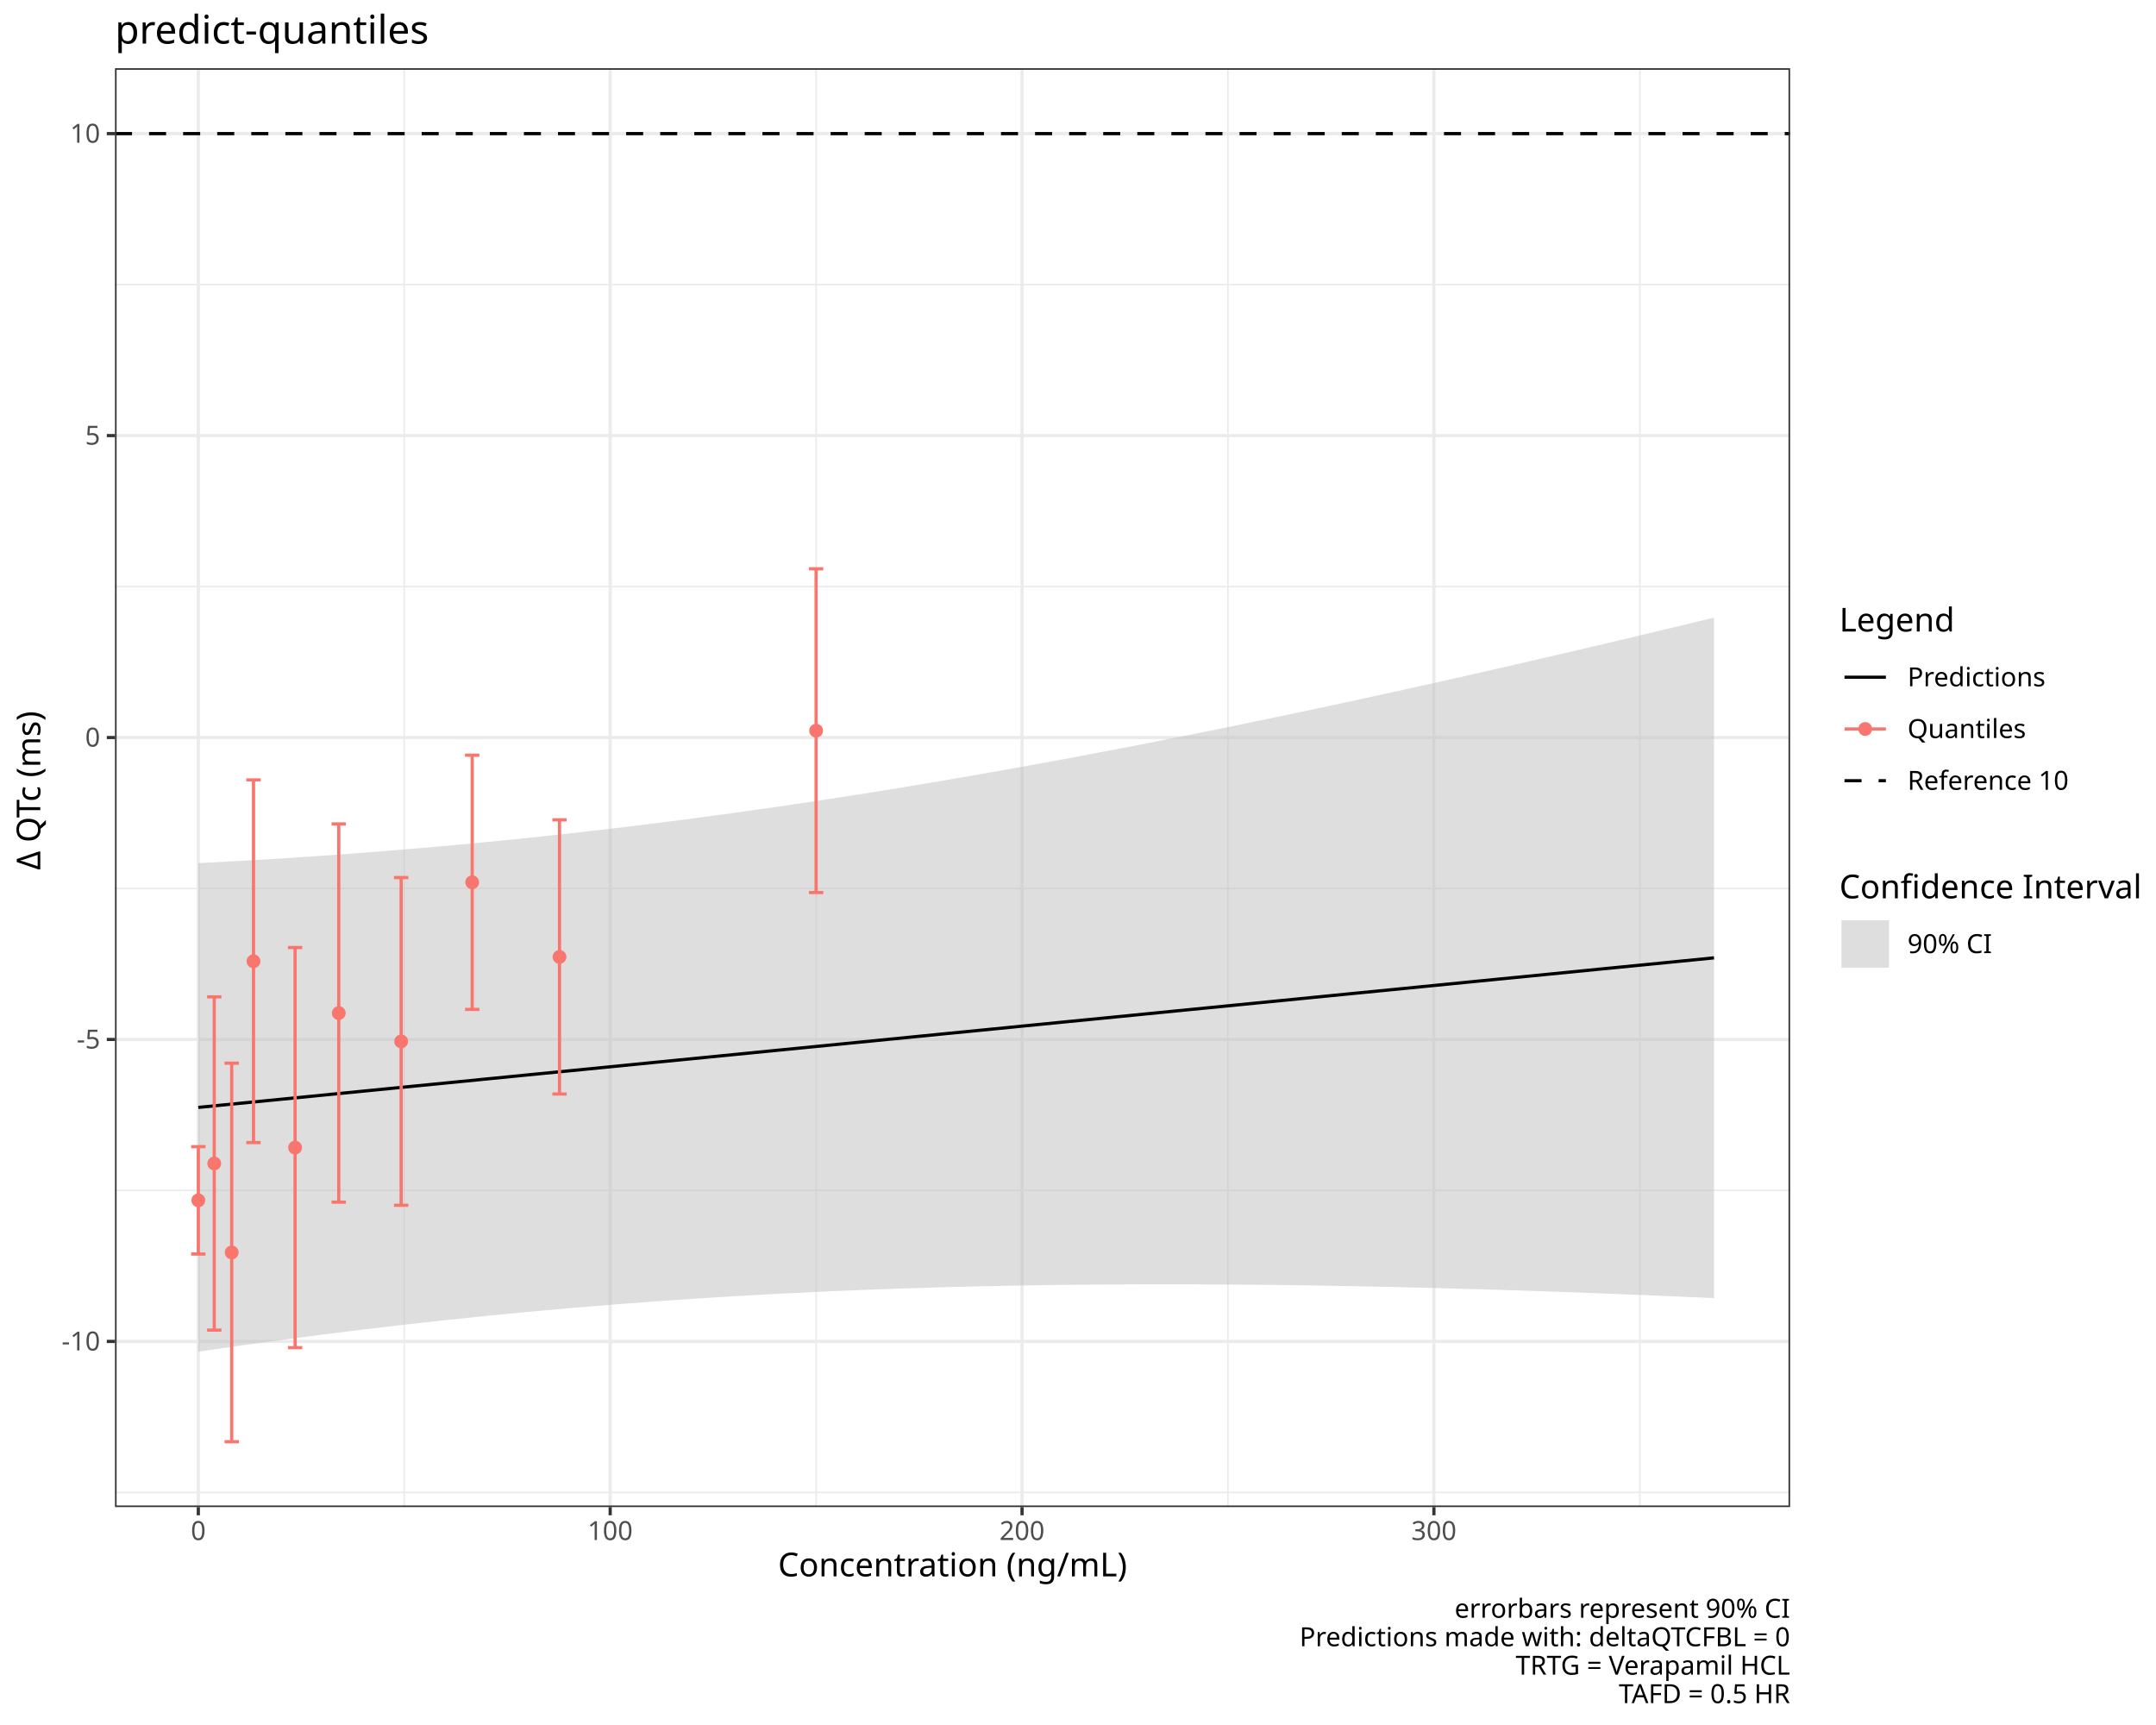
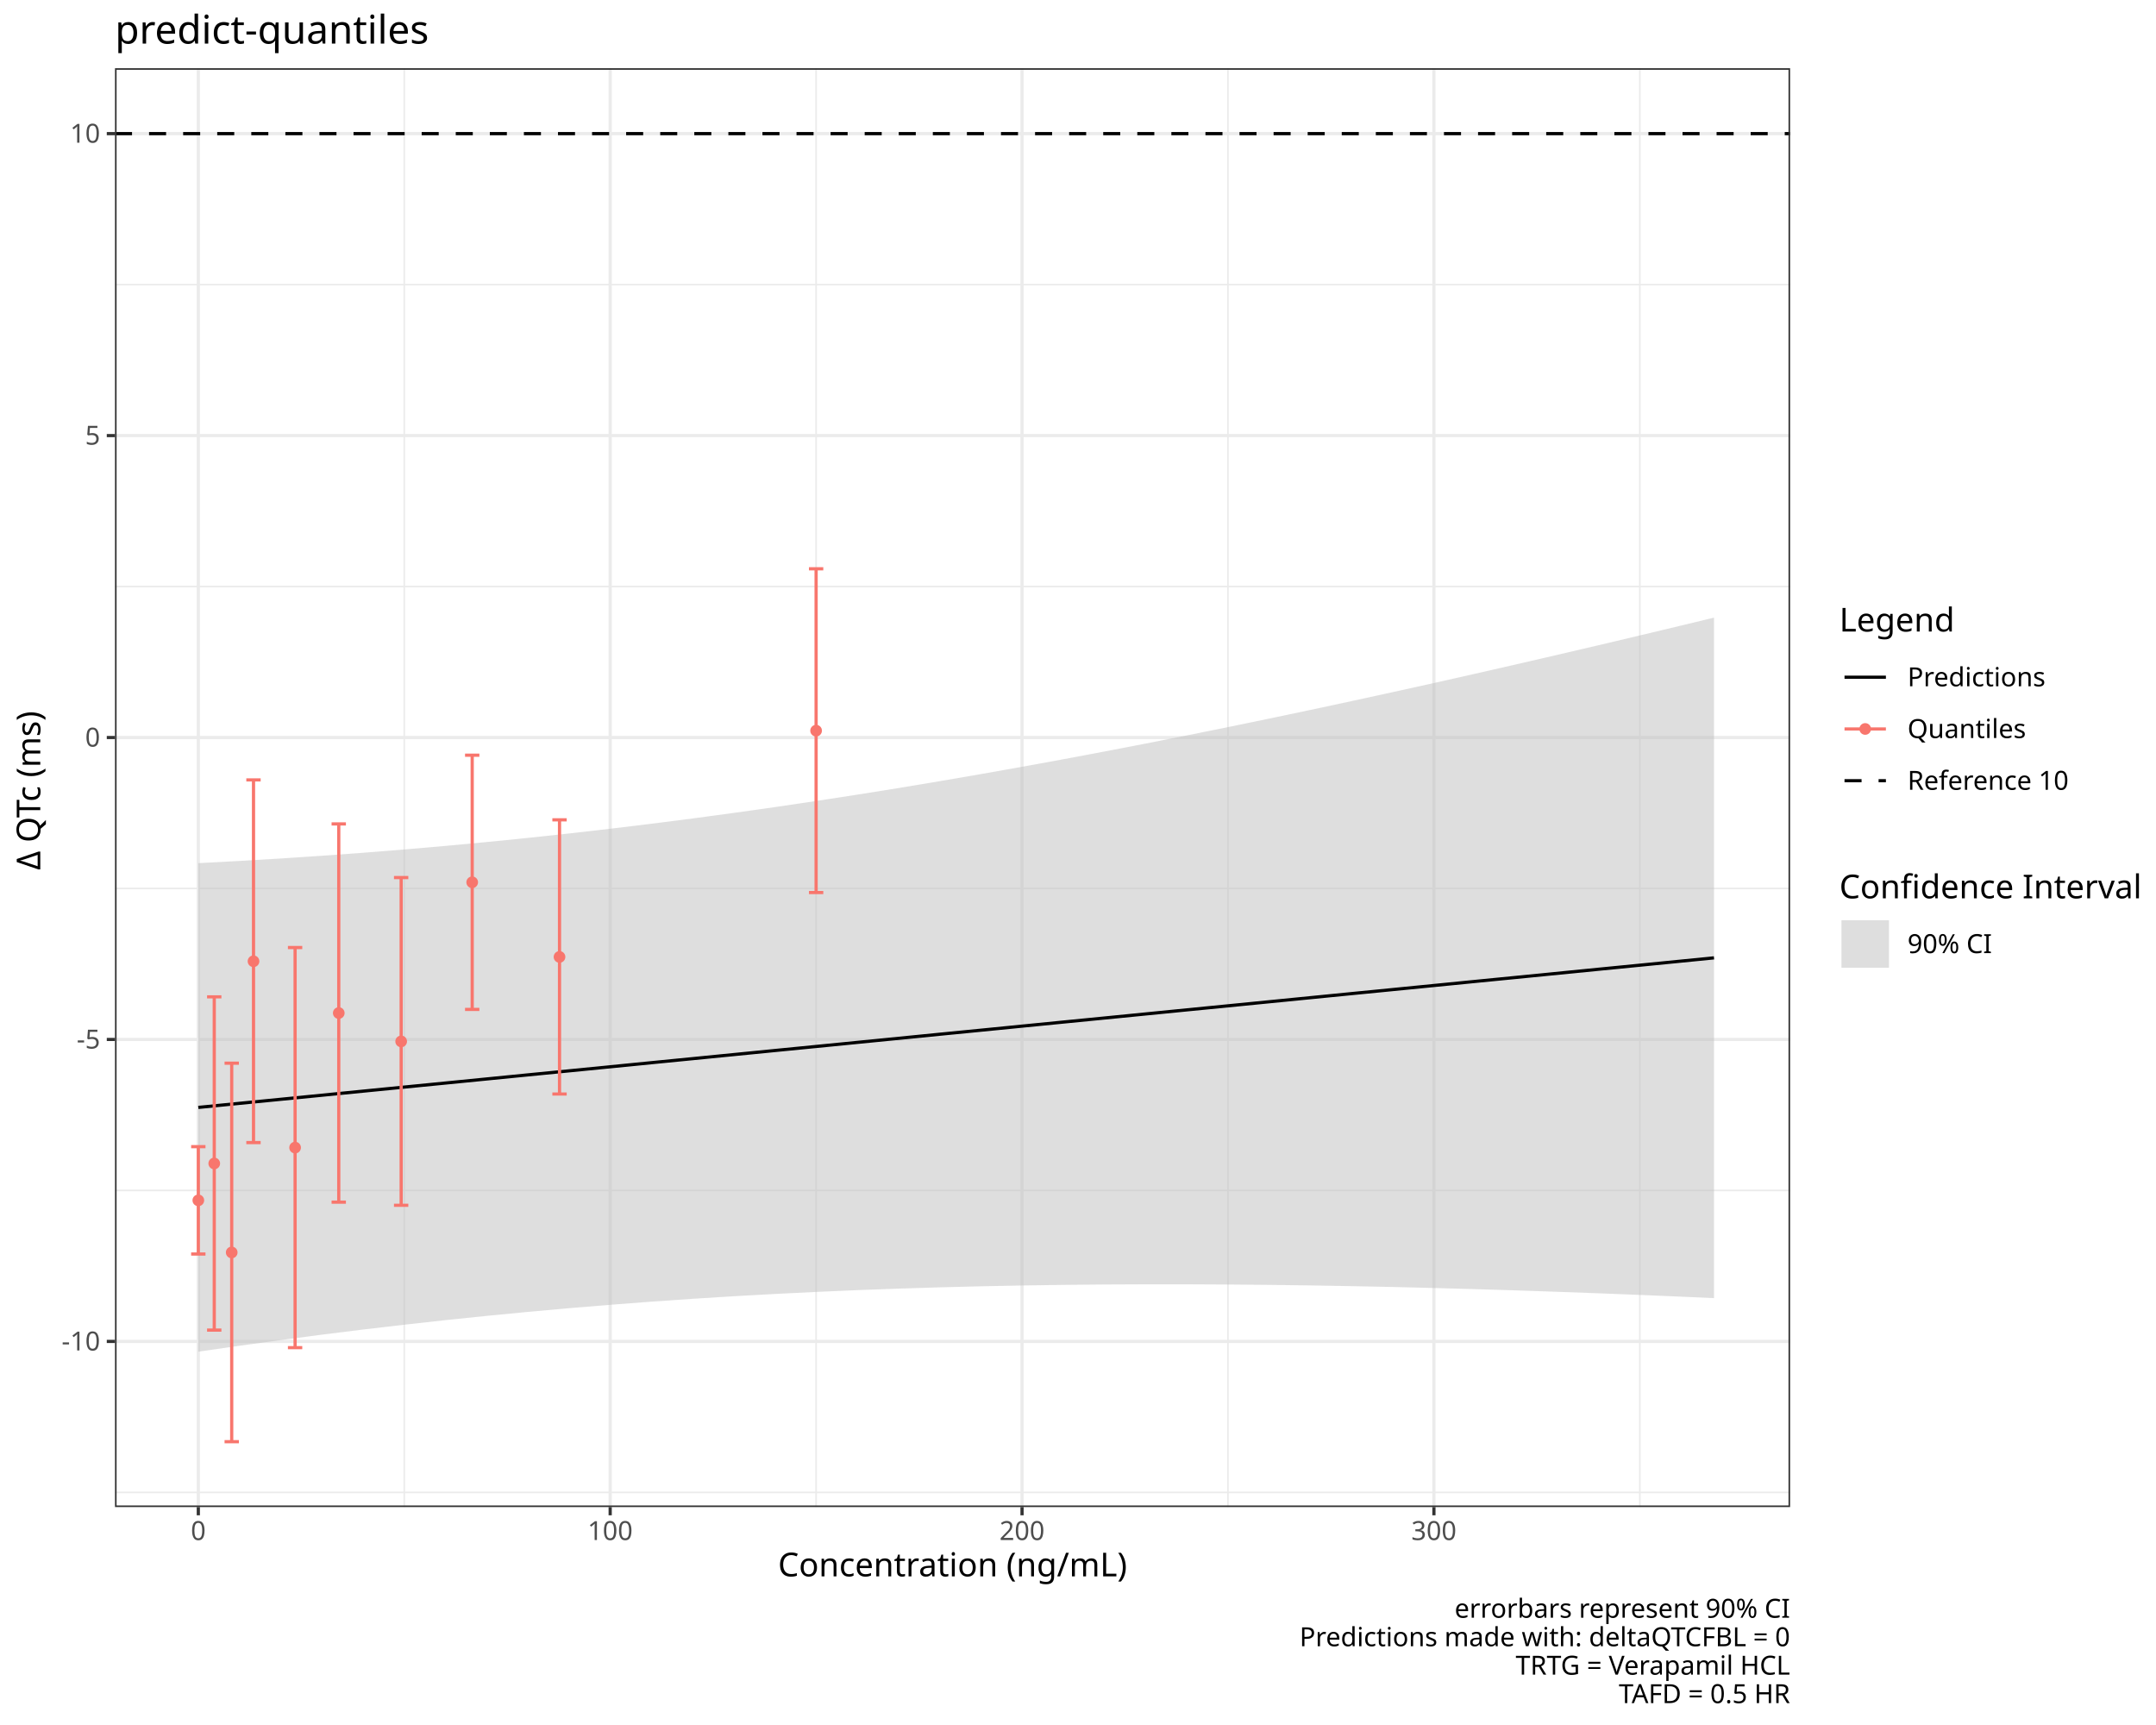
<svg xmlns="http://www.w3.org/2000/svg" class="svglite" data-engine-version="2.0" width="720.00pt" height="576.00pt" viewBox="0 0 720.00 576.00">
  <defs>
    <style type="text/css">
    .svglite line, .svglite polyline, .svglite polygon, .svglite path, .svglite rect, .svglite circle {
      fill: none;
      stroke: #000000;
      stroke-linecap: round;
      stroke-linejoin: round;
      stroke-miterlimit: 10.00;
    }
  </style>
  </defs>
  <rect width="100%" height="100%" style="stroke: none; fill: #FFFFFF;" />
  <defs>
    <clipPath id="cpMC4wMHw3MjAuMDB8MC4wMHw1NzYuMDA=">
      <rect x="0.00" y="0.00" width="720.00" height="576.00" />
    </clipPath>
  </defs>
  <g clip-path="url(#cpMC4wMHw3MjAuMDB8MC4wMHw1NzYuMDA=)">
    <rect x="0.00" y="0.00" width="720.00" height="576.00" style="stroke-width: 1.07; stroke: #FFFFFF; fill: #FFFFFF;" />
  </g>
  <defs>
    <clipPath id="cpMzguNDB8NTk3LjgxfDIyLjc4fDUwMy4yNA==">
      <rect x="38.40" y="22.78" width="559.41" height="480.45" />
    </clipPath>
  </defs>
  <g clip-path="url(#cpMzguNDB8NTk3LjgxfDIyLjc4fDUwMy4yNA==)">
    <rect x="38.40" y="22.78" width="559.41" height="480.45" style="stroke-width: 1.07; stroke: none; fill: #FFFFFF;" />
    <polyline points="38.40,498.33 597.81,498.33 " style="stroke-width: 0.53; stroke: #EBEBEB; stroke-linecap: butt;" />
    <polyline points="38.40,397.50 597.81,397.50 " style="stroke-width: 0.53; stroke: #EBEBEB; stroke-linecap: butt;" />
    <polyline points="38.40,296.68 597.81,296.68 " style="stroke-width: 0.53; stroke: #EBEBEB; stroke-linecap: butt;" />
    <polyline points="38.40,195.86 597.81,195.86 " style="stroke-width: 0.53; stroke: #EBEBEB; stroke-linecap: butt;" />
    <polyline points="38.40,95.03 597.81,95.03 " style="stroke-width: 0.53; stroke: #EBEBEB; stroke-linecap: butt;" />
    <polyline points="135.00,503.24 135.00,22.78 " style="stroke-width: 0.53; stroke: #EBEBEB; stroke-linecap: butt;" />
    <polyline points="272.54,503.24 272.54,22.78 " style="stroke-width: 0.53; stroke: #EBEBEB; stroke-linecap: butt;" />
    <polyline points="410.08,503.24 410.08,22.78 " style="stroke-width: 0.53; stroke: #EBEBEB; stroke-linecap: butt;" />
    <polyline points="547.63,503.24 547.63,22.78 " style="stroke-width: 0.53; stroke: #EBEBEB; stroke-linecap: butt;" />
    <polyline points="38.40,447.92 597.81,447.92 " style="stroke-width: 1.07; stroke: #EBEBEB; stroke-linecap: butt;" />
    <polyline points="38.40,347.09 597.81,347.09 " style="stroke-width: 1.07; stroke: #EBEBEB; stroke-linecap: butt;" />
    <polyline points="38.40,246.27 597.81,246.27 " style="stroke-width: 1.07; stroke: #EBEBEB; stroke-linecap: butt;" />
    <polyline points="38.40,145.45 597.81,145.45 " style="stroke-width: 1.07; stroke: #EBEBEB; stroke-linecap: butt;" />
    <polyline points="38.40,44.62 597.81,44.62 " style="stroke-width: 1.07; stroke: #EBEBEB; stroke-linecap: butt;" />
    <polyline points="66.23,503.24 66.23,22.78 " style="stroke-width: 1.07; stroke: #EBEBEB; stroke-linecap: butt;" />
    <polyline points="203.77,503.24 203.77,22.78 " style="stroke-width: 1.07; stroke: #EBEBEB; stroke-linecap: butt;" />
    <polyline points="341.31,503.24 341.31,22.78 " style="stroke-width: 1.07; stroke: #EBEBEB; stroke-linecap: butt;" />
    <polyline points="478.86,503.24 478.86,22.78 " style="stroke-width: 1.07; stroke: #EBEBEB; stroke-linecap: butt;" />
    <polygon points="66.23,288.21 67.46,288.15 79.98,287.48 93.74,286.66 107.49,285.75 121.24,284.75 135.00,283.65 148.75,282.46 162.51,281.17 176.26,279.79 190.02,278.31 203.77,276.73 217.52,275.06 231.28,273.30 245.03,271.44 258.79,269.50 272.54,267.46 286.30,265.34 300.05,263.14 313.80,260.85 327.56,258.48 341.31,256.04 355.07,253.53 368.82,250.94 382.58,248.29 396.33,245.57 410.08,242.79 423.84,239.95 437.59,237.06 451.35,234.11 465.10,231.11 478.86,228.07 492.61,224.97 506.37,221.83 520.12,218.65 533.87,215.44 547.63,212.18 561.38,208.89 572.39,206.23 572.39,433.46 561.38,432.97 547.63,432.39 533.87,431.85 520.12,431.35 506.37,430.88 492.61,430.46 478.86,430.08 465.10,429.74 451.35,429.46 437.59,429.22 423.84,429.04 410.08,428.92 396.33,428.85 382.58,428.85 368.82,428.91 355.07,429.04 341.31,429.24 327.56,429.51 313.80,429.86 300.05,430.29 286.30,430.79 272.54,431.39 258.79,432.07 245.03,432.83 231.28,433.69 217.52,434.64 203.77,435.69 190.02,436.82 176.26,438.06 162.51,439.39 148.75,440.81 135.00,442.34 121.24,443.95 107.49,445.66 93.74,447.47 79.98,449.36 67.46,451.17 66.23,451.35 " style="stroke-width: 0.00; stroke: none; stroke-linecap: butt; fill: #BEBEBE; fill-opacity: 0.50;" />
    <polyline points="66.23,288.21 67.46,288.15 79.98,287.48 93.74,286.66 107.49,285.75 121.24,284.75 135.00,283.65 148.75,282.46 162.51,281.17 176.26,279.79 190.02,278.31 203.77,276.73 217.52,275.06 231.28,273.30 245.03,271.44 258.79,269.50 272.54,267.46 286.30,265.34 300.05,263.14 313.80,260.85 327.56,258.48 341.31,256.04 355.07,253.53 368.82,250.94 382.58,248.29 396.33,245.57 410.08,242.79 423.84,239.95 437.59,237.06 451.35,234.11 465.10,231.11 478.86,228.07 492.61,224.97 506.37,221.83 520.12,218.65 533.87,215.44 547.63,212.18 561.38,208.89 572.39,206.23 " style="stroke-width: 1.07; stroke: none; stroke-linecap: butt;" />
    <polyline points="572.39,433.46 561.38,432.97 547.63,432.39 533.87,431.85 520.12,431.35 506.37,430.88 492.61,430.46 478.86,430.08 465.10,429.74 451.35,429.46 437.59,429.22 423.84,429.04 410.08,428.92 396.33,428.85 382.58,428.85 368.82,428.91 355.07,429.04 341.31,429.24 327.56,429.51 313.80,429.86 300.05,430.29 286.30,430.79 272.54,431.39 258.79,432.07 245.03,432.83 231.28,433.69 217.52,434.64 203.77,435.69 190.02,436.82 176.26,438.06 162.51,439.39 148.75,440.81 135.00,442.34 121.24,443.95 107.49,445.66 93.74,447.47 79.98,449.36 67.46,451.17 66.23,451.35 " style="stroke-width: 1.07; stroke: none; stroke-linecap: butt;" />
    <polyline points="66.23,369.78 67.46,369.66 79.98,368.42 93.74,367.07 107.49,365.71 121.24,364.35 135.00,362.99 148.75,361.64 162.51,360.28 176.26,358.92 190.02,357.57 203.77,356.21 217.52,354.85 231.28,353.50 245.03,352.14 258.79,350.78 272.54,349.43 286.30,348.07 300.05,346.71 313.80,345.35 327.56,344.00 341.31,342.64 355.07,341.28 368.82,339.93 382.58,338.57 396.33,337.21 410.08,335.86 423.84,334.50 437.59,333.14 451.35,331.78 465.10,330.43 478.86,329.07 492.61,327.71 506.37,326.36 520.12,325.00 533.87,323.64 547.63,322.29 561.38,320.93 572.39,319.84 " style="stroke-width: 1.07; stroke-linecap: butt;" />
-     <circle cx="66.23" cy="400.81" r="1.95" style="stroke-width: 0.71; stroke: #F8766D; fill: #F8766D;" />
-     <circle cx="71.55" cy="388.50" r="1.95" style="stroke-width: 0.71; stroke: #F8766D; fill: #F8766D;" />
-     <circle cx="77.38" cy="418.21" r="1.95" style="stroke-width: 0.71; stroke: #F8766D; fill: #F8766D;" />
-     <circle cx="84.66" cy="320.98" r="1.95" style="stroke-width: 0.71; stroke: #F8766D; fill: #F8766D;" />
-     <circle cx="98.55" cy="383.20" r="1.95" style="stroke-width: 0.71; stroke: #F8766D; fill: #F8766D;" />
-     <circle cx="113.13" cy="338.27" r="1.95" style="stroke-width: 0.71; stroke: #F8766D; fill: #F8766D;" />
-     <circle cx="133.97" cy="347.74" r="1.95" style="stroke-width: 0.71; stroke: #F8766D; fill: #F8766D;" />
-     <circle cx="157.69" cy="294.61" r="1.95" style="stroke-width: 0.71; stroke: #F8766D; fill: #F8766D;" />
-     <circle cx="186.85" cy="319.53" r="1.95" style="stroke-width: 0.71; stroke: #F8766D; fill: #F8766D;" />
-     <circle cx="272.54" cy="243.98" r="1.95" style="stroke-width: 0.71; stroke: #F8766D; fill: #F8766D;" />
+     <circle cx="66.23" cy="400.81" r="1.95" style="stroke-width: 0.71; stroke: none; fill: #F8766D;" />
+     <circle cx="71.55" cy="388.50" r="1.95" style="stroke-width: 0.71; stroke: none; fill: #F8766D;" />
+     <circle cx="77.38" cy="418.21" r="1.95" style="stroke-width: 0.71; stroke: none; fill: #F8766D;" />
+     <circle cx="84.66" cy="320.98" r="1.95" style="stroke-width: 0.71; stroke: none; fill: #F8766D;" />
+     <circle cx="98.55" cy="383.20" r="1.95" style="stroke-width: 0.71; stroke: none; fill: #F8766D;" />
+     <circle cx="113.13" cy="338.27" r="1.95" style="stroke-width: 0.71; stroke: none; fill: #F8766D;" />
+     <circle cx="133.97" cy="347.74" r="1.95" style="stroke-width: 0.71; stroke: none; fill: #F8766D;" />
+     <circle cx="157.69" cy="294.61" r="1.95" style="stroke-width: 0.71; stroke: none; fill: #F8766D;" />
+     <circle cx="186.85" cy="319.53" r="1.95" style="stroke-width: 0.71; stroke: none; fill: #F8766D;" />
+     <circle cx="272.54" cy="243.98" r="1.95" style="stroke-width: 0.71; stroke: none; fill: #F8766D;" />
    <polyline points="63.83,382.89 68.62,382.89 " style="stroke-width: 1.07; stroke: #F8766D; stroke-linecap: butt;" />
    <polyline points="66.23,382.89 66.23,418.73 " style="stroke-width: 1.07; stroke: #F8766D; stroke-linecap: butt;" />
    <polyline points="63.83,418.73 68.62,418.73 " style="stroke-width: 1.07; stroke: #F8766D; stroke-linecap: butt;" />
    <polyline points="69.15,332.86 73.94,332.86 " style="stroke-width: 1.07; stroke: #F8766D; stroke-linecap: butt;" />
    <polyline points="71.55,332.86 71.55,444.13 " style="stroke-width: 1.07; stroke: #F8766D; stroke-linecap: butt;" />
    <polyline points="69.15,444.13 73.94,444.13 " style="stroke-width: 1.07; stroke: #F8766D; stroke-linecap: butt;" />
    <polyline points="74.99,355.01 79.78,355.01 " style="stroke-width: 1.07; stroke: #F8766D; stroke-linecap: butt;" />
    <polyline points="77.38,355.01 77.38,481.40 " style="stroke-width: 1.07; stroke: #F8766D; stroke-linecap: butt;" />
    <polyline points="74.99,481.40 79.78,481.40 " style="stroke-width: 1.07; stroke: #F8766D; stroke-linecap: butt;" />
    <polyline points="82.26,260.42 87.05,260.42 " style="stroke-width: 1.07; stroke: #F8766D; stroke-linecap: butt;" />
    <polyline points="84.66,260.42 84.66,381.53 " style="stroke-width: 1.07; stroke: #F8766D; stroke-linecap: butt;" />
    <polyline points="82.26,381.53 87.05,381.53 " style="stroke-width: 1.07; stroke: #F8766D; stroke-linecap: butt;" />
    <polyline points="96.15,316.39 100.94,316.39 " style="stroke-width: 1.07; stroke: #F8766D; stroke-linecap: butt;" />
    <polyline points="98.55,316.39 98.55,450.00 " style="stroke-width: 1.07; stroke: #F8766D; stroke-linecap: butt;" />
    <polyline points="96.15,450.00 100.94,450.00 " style="stroke-width: 1.07; stroke: #F8766D; stroke-linecap: butt;" />
    <polyline points="110.73,275.12 115.52,275.12 " style="stroke-width: 1.07; stroke: #F8766D; stroke-linecap: butt;" />
    <polyline points="113.13,275.12 113.13,401.41 " style="stroke-width: 1.07; stroke: #F8766D; stroke-linecap: butt;" />
    <polyline points="110.73,401.41 115.52,401.41 " style="stroke-width: 1.07; stroke: #F8766D; stroke-linecap: butt;" />
    <polyline points="131.57,293.03 136.36,293.03 " style="stroke-width: 1.07; stroke: #F8766D; stroke-linecap: butt;" />
    <polyline points="133.97,293.03 133.97,402.46 " style="stroke-width: 1.07; stroke: #F8766D; stroke-linecap: butt;" />
    <polyline points="131.57,402.46 136.36,402.46 " style="stroke-width: 1.07; stroke: #F8766D; stroke-linecap: butt;" />
    <polyline points="155.30,252.17 160.09,252.17 " style="stroke-width: 1.07; stroke: #F8766D; stroke-linecap: butt;" />
    <polyline points="157.69,252.17 157.69,337.06 " style="stroke-width: 1.07; stroke: #F8766D; stroke-linecap: butt;" />
    <polyline points="155.30,337.06 160.09,337.06 " style="stroke-width: 1.07; stroke: #F8766D; stroke-linecap: butt;" />
    <polyline points="184.46,273.76 189.25,273.76 " style="stroke-width: 1.07; stroke: #F8766D; stroke-linecap: butt;" />
    <polyline points="186.85,273.76 186.85,365.31 " style="stroke-width: 1.07; stroke: #F8766D; stroke-linecap: butt;" />
    <polyline points="184.46,365.31 189.25,365.31 " style="stroke-width: 1.07; stroke: #F8766D; stroke-linecap: butt;" />
    <polyline points="270.15,189.93 274.94,189.93 " style="stroke-width: 1.07; stroke: #F8766D; stroke-linecap: butt;" />
    <polyline points="272.54,189.93 272.54,298.03 " style="stroke-width: 1.07; stroke: #F8766D; stroke-linecap: butt;" />
    <polyline points="270.15,298.03 274.94,298.03 " style="stroke-width: 1.07; stroke: #F8766D; stroke-linecap: butt;" />
    <line x1="38.40" y1="44.62" x2="597.81" y2="44.62" style="stroke-width: 1.07; stroke-dasharray: 5.69,5.69; stroke-linecap: butt;" />
    <rect x="38.40" y="22.78" width="559.41" height="480.45" style="stroke-width: 1.07; stroke: #333333;" />
  </g>
  <g clip-path="url(#cpMC4wMHw3MjAuMDB8MC4wMHw1NzYuMDA=)">
    <text x="33.47" y="450.94" text-anchor="end" style="font-size: 8.80px; fill: #4D4D4D; font-family: sans;" textLength="12.72px" lengthAdjust="spacingAndGlyphs">-10</text>
    <text x="33.47" y="350.12" text-anchor="end" style="font-size: 8.80px; fill: #4D4D4D; font-family: sans;" textLength="7.82px" lengthAdjust="spacingAndGlyphs">-5</text>
    <text x="33.47" y="249.30" text-anchor="end" style="font-size: 8.80px; fill: #4D4D4D; font-family: sans;" textLength="4.89px" lengthAdjust="spacingAndGlyphs">0</text>
    <text x="33.47" y="148.47" text-anchor="end" style="font-size: 8.80px; fill: #4D4D4D; font-family: sans;" textLength="4.89px" lengthAdjust="spacingAndGlyphs">5</text>
    <text x="33.47" y="47.65" text-anchor="end" style="font-size: 8.80px; fill: #4D4D4D; font-family: sans;" textLength="9.79px" lengthAdjust="spacingAndGlyphs">10</text>
    <polyline points="35.66,447.92 38.40,447.92 " style="stroke-width: 1.07; stroke: #333333; stroke-linecap: butt;" />
    <polyline points="35.66,347.09 38.40,347.09 " style="stroke-width: 1.07; stroke: #333333; stroke-linecap: butt;" />
    <polyline points="35.66,246.27 38.40,246.27 " style="stroke-width: 1.07; stroke: #333333; stroke-linecap: butt;" />
    <polyline points="35.66,145.45 38.40,145.45 " style="stroke-width: 1.07; stroke: #333333; stroke-linecap: butt;" />
    <polyline points="35.66,44.62 38.40,44.62 " style="stroke-width: 1.07; stroke: #333333; stroke-linecap: butt;" />
    <polyline points="66.23,505.98 66.23,503.24 " style="stroke-width: 1.07; stroke: #333333; stroke-linecap: butt;" />
    <polyline points="203.77,505.98 203.77,503.24 " style="stroke-width: 1.07; stroke: #333333; stroke-linecap: butt;" />
    <polyline points="341.31,505.98 341.31,503.24 " style="stroke-width: 1.07; stroke: #333333; stroke-linecap: butt;" />
    <polyline points="478.86,505.98 478.86,503.24 " style="stroke-width: 1.07; stroke: #333333; stroke-linecap: butt;" />
    <text x="66.23" y="514.23" text-anchor="middle" style="font-size: 8.80px; fill: #4D4D4D; font-family: sans;" textLength="4.89px" lengthAdjust="spacingAndGlyphs">0</text>
    <text x="203.77" y="514.23" text-anchor="middle" style="font-size: 8.80px; fill: #4D4D4D; font-family: sans;" textLength="14.68px" lengthAdjust="spacingAndGlyphs">100</text>
    <text x="341.31" y="514.23" text-anchor="middle" style="font-size: 8.80px; fill: #4D4D4D; font-family: sans;" textLength="14.68px" lengthAdjust="spacingAndGlyphs">200</text>
    <text x="478.86" y="514.23" text-anchor="middle" style="font-size: 8.80px; fill: #4D4D4D; font-family: sans;" textLength="14.68px" lengthAdjust="spacingAndGlyphs">300</text>
    <text x="318.11" y="526.36" text-anchor="middle" style="font-size: 11.00px; font-family: sans;" textLength="109.45px" lengthAdjust="spacingAndGlyphs">Concentration (ng/mL)</text>
    <text transform="translate(13.45,290.53) rotate(-90)" style="font-size: 11.00px; font-family: sans;" textLength="6.45px" lengthAdjust="spacingAndGlyphs">Δ</text>
    <text transform="translate(13.45,284.08) rotate(-90)" style="font-size: 11.00px; font-family: sans;" textLength="2.75px" lengthAdjust="spacingAndGlyphs"> </text>
    <text transform="translate(13.45,281.33) rotate(-90)" style="font-size: 11.00px; font-family: sans;" textLength="45.84px" lengthAdjust="spacingAndGlyphs">QTc (ms)</text>
    <rect x="608.77" y="196.68" width="86.56" height="78.13" style="stroke-width: 1.07; stroke: none; fill: #FFFFFF;" />
    <text x="614.25" y="210.87" style="font-size: 11.00px; font-family: sans;" textLength="36.71px" lengthAdjust="spacingAndGlyphs">Legend</text>
    <rect x="614.25" y="217.49" width="17.28" height="17.28" style="stroke-width: 1.07; stroke: none; fill: #FFFFFF;" />
    <line x1="615.98" y1="226.13" x2="629.80" y2="226.13" style="stroke-width: 1.07; stroke-linecap: butt;" />
    <rect x="614.25" y="234.77" width="17.28" height="17.28" style="stroke-width: 1.07; stroke: none; fill: #FFFFFF;" />
-     <circle cx="622.89" cy="243.41" r="1.95" style="stroke-width: 0.71; stroke: #F8766D; fill: #F8766D;" />
+     <circle cx="622.89" cy="243.41" r="1.95" style="stroke-width: 0.71; stroke: none; fill: #F8766D;" />
    <line x1="615.98" y1="243.41" x2="629.80" y2="243.41" style="stroke-width: 1.07; stroke: #F8766D; stroke-linecap: butt;" />
    <rect x="614.25" y="252.05" width="17.28" height="17.28" style="stroke-width: 1.07; stroke: none; fill: #FFFFFF;" />
    <line x1="615.98" y1="260.69" x2="629.80" y2="260.69" style="stroke-width: 1.07; stroke-dasharray: 5.69,5.69; stroke-linecap: butt;" />
    <text x="637.01" y="229.16" style="font-size: 8.80px; font-family: sans;" textLength="43.54px" lengthAdjust="spacingAndGlyphs">Predictions</text>
    <text x="637.01" y="246.44" style="font-size: 8.80px; font-family: sans;" textLength="37.18px" lengthAdjust="spacingAndGlyphs">Quantiles</text>
    <text x="637.01" y="263.72" style="font-size: 8.80px; font-family: sans;" textLength="52.84px" lengthAdjust="spacingAndGlyphs">Reference 10</text>
    <rect x="608.77" y="285.77" width="105.75" height="43.57" style="stroke-width: 1.07; stroke: none; fill: #FFFFFF;" />
    <text x="614.25" y="299.96" style="font-size: 11.00px; font-family: sans;" textLength="94.79px" lengthAdjust="spacingAndGlyphs">Confidence Interval</text>
    <rect x="614.25" y="306.58" width="17.28" height="17.28" style="stroke-width: 1.07; stroke: none; fill: #FFFFFF;" />
    <rect x="614.96" y="307.29" width="15.86" height="15.86" style="stroke-width: 1.07; stroke: none; stroke-linecap: butt; fill: #BEBEBE; fill-opacity: 0.50;" />
    <text x="637.01" y="318.25" style="font-size: 8.80px; font-family: sans;" textLength="28.86px" lengthAdjust="spacingAndGlyphs">90% CI</text>
    <text x="38.40" y="14.56" style="font-size: 13.20px; font-family: sans;" textLength="96.86px" lengthAdjust="spacingAndGlyphs">predict-quantiles</text>
    <text x="597.81" y="540.18" text-anchor="end" style="font-size: 8.80px; font-family: sans;" textLength="109.08px" lengthAdjust="spacingAndGlyphs">errorbars represent 90% CI </text>
    <text x="597.81" y="549.69" text-anchor="end" style="font-size: 8.80px; font-family: sans;" textLength="159.71px" lengthAdjust="spacingAndGlyphs">Predictions made with: deltaQTCFBL = 0</text>
    <text x="597.81" y="559.19" text-anchor="end" style="font-size: 8.80px; font-family: sans;" textLength="96.11px" lengthAdjust="spacingAndGlyphs"> TRTG = Verapamil HCL</text>
    <text x="597.81" y="568.69" text-anchor="end" style="font-size: 8.80px; font-family: sans;" textLength="62.85px" lengthAdjust="spacingAndGlyphs"> TAFD = 0.5 HR</text>
  </g>
</svg>
